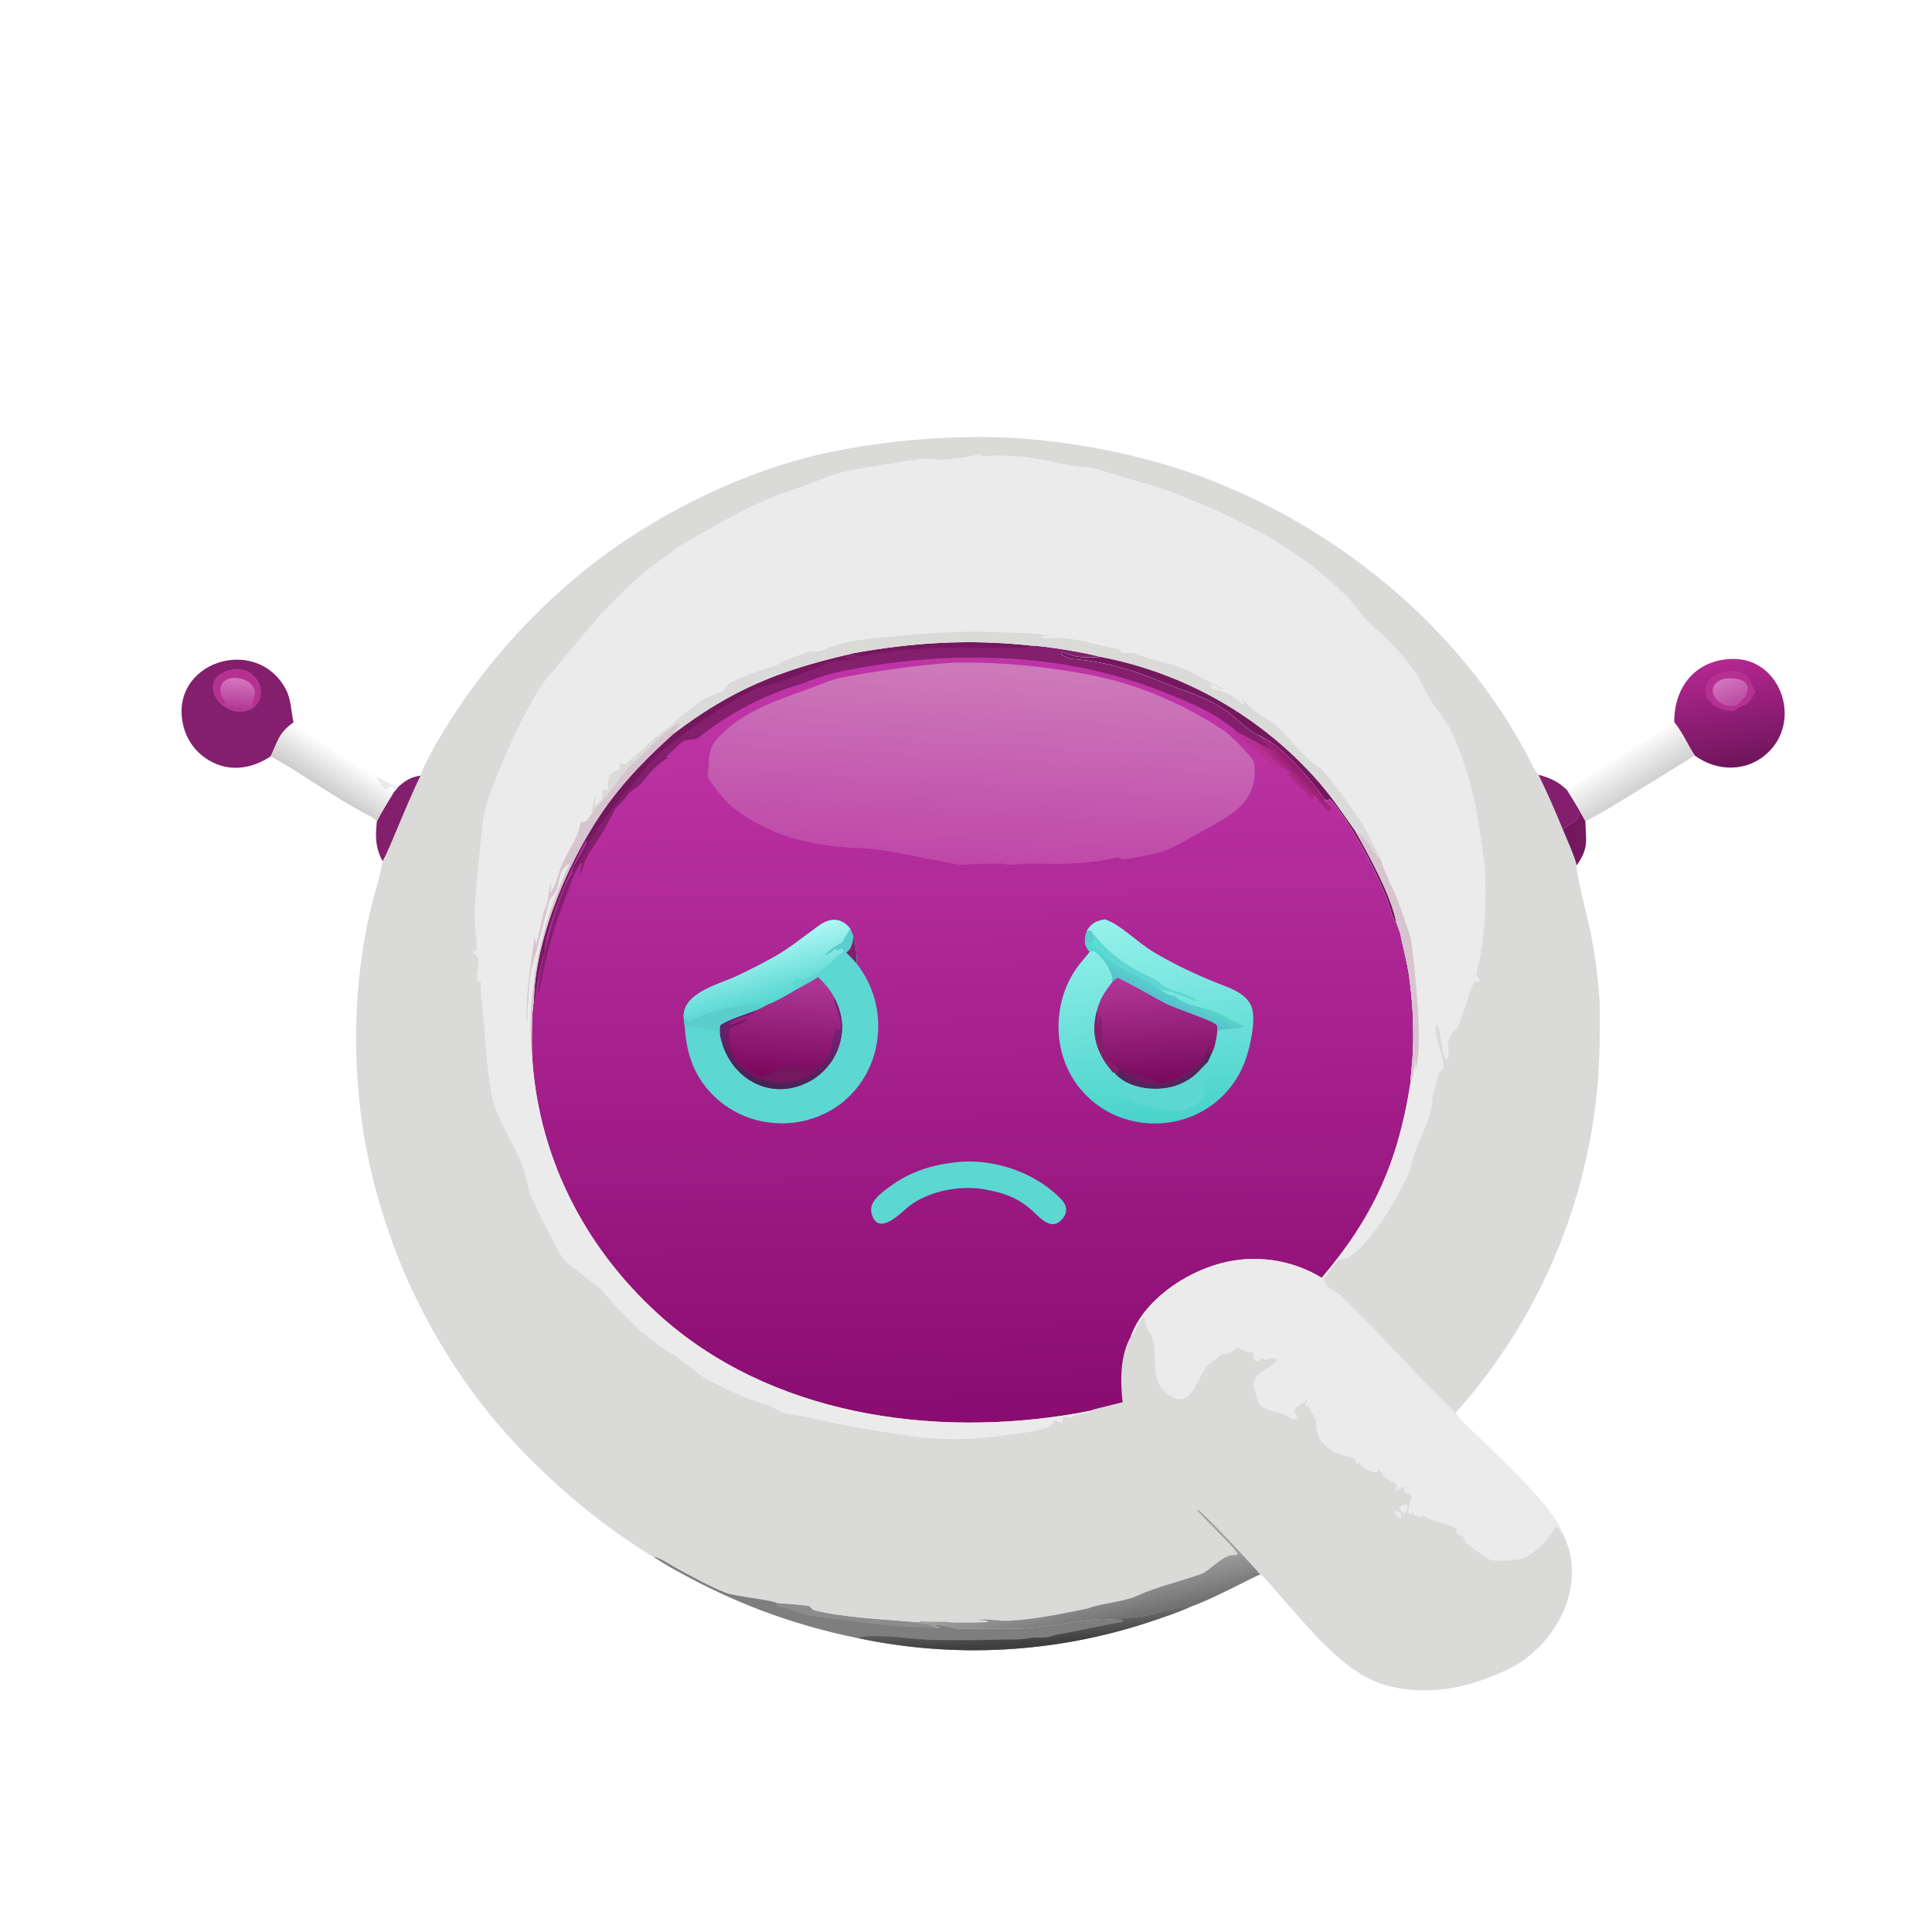
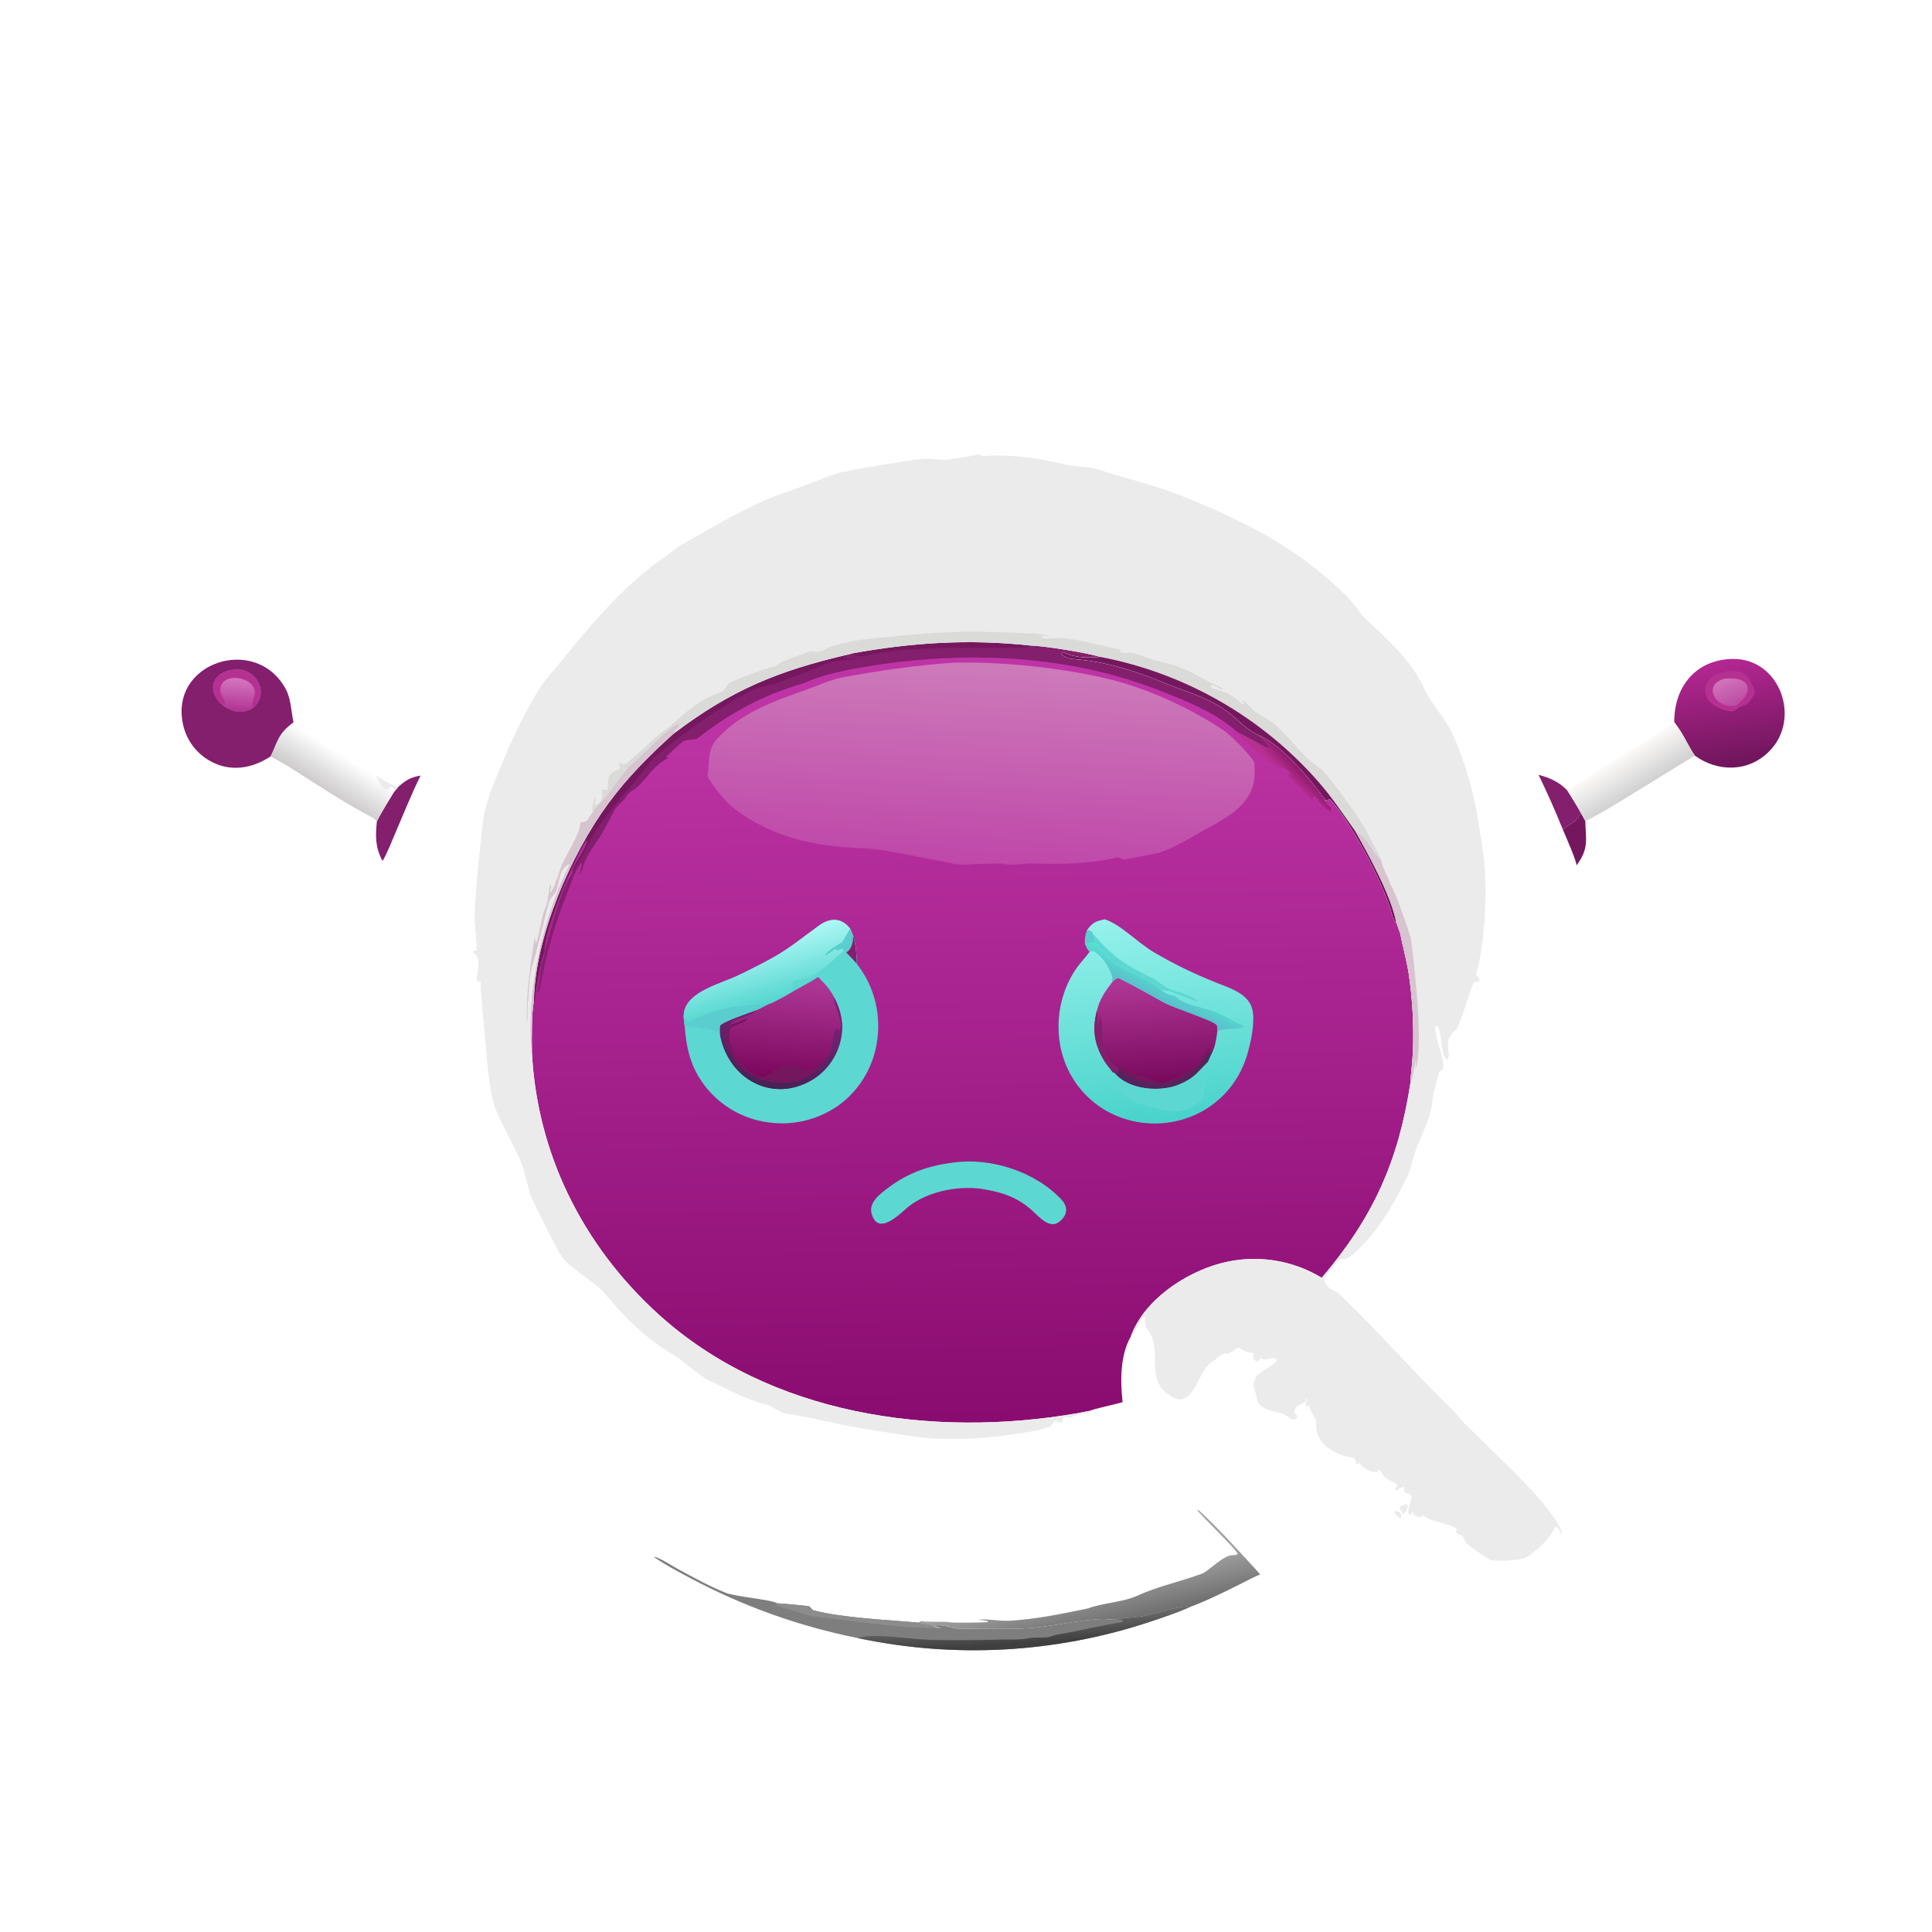
<svg xmlns="http://www.w3.org/2000/svg" width="1024" height="1024" viewBox="0 0 1024 1024">
-   <path fill="#DADAD9" d="M222.911 411.096C223.32 408.324 229.301 397.343 231 394.387C250.126 361.294 274.84 331.764 304.047 307.108C338.933 277.281 387.063 252.312 431.62 241.521C465.164 233.396 508.085 229.875 542.34 232.492C569.299 234.578 595.948 239.613 621.811 247.504C694.312 270.36 761.717 320.686 801.302 385.941C803.885 390.215 806.382 394.54 808.79 398.915C810.74 402.537 812.798 407.728 815.47 410.67C821.477 412.264 826.296 414.404 830.717 418.967C832.828 422.423 836.057 427.357 837.866 430.826L840.255 435.159C840.496 445.193 842.283 449.437 835.654 458.64C835.188 463.005 841.656 487.146 842.942 493.636C844.962 503.757 846.431 513.98 847.342 524.261C848.186 533.106 847.935 542.331 847.864 551.244C847.299 624.234 820.125 694.511 771.439 748.894C775.42 754.262 780.243 758.236 784.778 762.774C796.092 774.095 822.471 797.964 827.841 812.053C842.435 838.937 825.138 872.092 799.615 884.596C779.255 894.57 756.331 899.473 733.912 893.031C712.175 886.509 694.256 863.296 679.603 847.026C677.009 844.146 670.634 836.166 667.973 834.497C664.591 835.757 659.423 838.584 655.984 840.284C647.433 844.51 639.624 848.426 630.632 851.757C624.545 854.582 615.699 857.491 609.251 859.661C559.347 876.183 505.945 879.125 454.528 868.186C423.55 861.998 393.651 851.286 365.791 836.394C360.009 833.339 351.773 828.963 346.51 825.172C344.725 824.636 334.541 817.668 332.723 816.451C303.839 797.112 272.05 767.265 251.474 739.176C220.924 697.949 200.7 650 192.498 599.347C186.522 560.483 187.548 520.508 196.311 482.353C198.203 474.118 201.666 464.574 202.75 456.356C198.877 449.07 198.929 443.352 199.755 435.378C201.739 431.149 206.16 424.168 208.715 419.895L210.798 417.359C214.628 413.795 217.626 411.874 222.911 411.096Z" />
  <defs>
    <linearGradient id="gradient_0" gradientUnits="userSpaceOnUse" x1="517.943" y1="752.681" x2="512.912" y2="375.939">
      <stop offset="0" stop-color="#8A0C70" />
      <stop offset="1" stop-color="#BE34A6" />
    </linearGradient>
  </defs>
  <path fill="url(#gradient_0)" d="M451.719 346.312C483.314 340.524 513.625 338.661 545.701 342.104C552.845 342.201 576.309 345.987 583.146 348.185C576.175 348.834 569.512 348.677 563.148 345.561L562.339 346.392C563.391 347.983 566.903 349.125 568.671 349.262C585.921 350.598 600.832 355.206 616.737 361.799C626.931 366.024 638.058 368.95 647.583 375.166C655.46 379.935 658.267 385.31 667.013 389.687C678.559 394.13 694.678 413.045 702.205 423.709C702.248 423.837 702.292 423.965 702.335 424.094L703.718 424.268L704.075 423.775L704.983 423.708C716.025 435.643 732.311 466.555 737.177 482.482C737.681 484.133 738.353 487.744 739.635 488.716L739.961 488.673C740.733 490.71 741.429 492.565 742.113 494.637C743.498 501.518 745.512 508.873 746.595 515.687C748.717 529.702 749.467 543.89 748.834 558.05C748.553 563.703 747.803 568.982 747.484 574.405C741.067 615.764 727.772 645.291 700.547 677.251C684.595 667.579 665.406 664.78 647.356 669.491C628.223 674.448 606.255 689.109 599.329 708.392C593.615 718.545 593.763 731.975 595.005 743.166C591.377 744.3 580.011 746.616 577.656 747.77C575.543 748.081 573.347 748.633 571.217 749.005C494.581 762.396 407.77 750.221 348.612 696.25C308.64 659.781 284.477 611.072 281.906 557.286C281.855 549.551 281.641 537.61 282.988 530.324C283.551 496.546 302.576 452.927 322.211 426.119C332.452 412.135 344.202 400.371 357.063 388.821C387.574 365.705 412.375 355.51 449.61 346.873L451.719 346.312Z" />
  <path fill="#831F6D" d="M451.719 346.312C483.314 340.524 513.625 338.661 545.701 342.104C552.845 342.201 576.309 345.987 583.146 348.185C576.175 348.834 569.512 348.677 563.148 345.561L562.339 346.392C563.391 347.983 566.903 349.125 568.671 349.262C585.921 350.598 600.832 355.206 616.737 361.799C626.931 366.024 638.058 368.95 647.583 375.166C655.46 379.935 658.267 385.31 667.013 389.687C669.273 391.981 671.586 394.04 673.087 396.875C672.336 396.989 657.674 388.819 655.665 387.918C644.377 377.535 627.452 370.964 613.055 365.392C563.484 346.207 506.666 344.755 454.812 354.09C444.649 355.919 435.096 358.037 425.63 362.24C404.911 368.242 387.395 377.554 370.402 390.811C368.179 392.522 364.716 391.68 362.229 392.78C359.529 394.882 355.643 398.665 353.089 401.042C353.568 401.65 353.234 401.364 354.23 401.706L353.626 402.03C346.685 405.829 344.053 410.74 338.749 416.237C336.488 418.58 333.401 419.37 331.825 422.44C331.135 423.787 326.789 427.543 326.075 428.794C323.961 432.494 321.906 436.663 319.862 440.407C316.477 446.61 310.916 452.49 309.077 459.291C308.671 460.794 308.205 462.365 307.339 463.611C307.677 461.575 308.059 459.546 308.482 457.525L307.944 457.396C304.068 462.645 302.202 469.404 299.85 475.297C293.711 490.675 289.376 506.516 286.365 522.779C286.164 523.863 285.767 525.917 284.826 526.38L285.127 526.463L284.807 525.802L285.007 525.017C286.057 520.803 286.451 513.459 287.086 511.131C290.627 498.148 295.932 473.662 303.343 462.774C303.394 458.606 310.472 450.368 311.221 445.731L310.732 445.54C307.891 449.435 302.642 461.371 300.431 465.988C297.42 472.277 287.396 499.361 288.629 504.431C286.383 508.004 283.717 526.53 283.172 531.665L282.988 530.324C283.551 496.546 302.576 452.927 322.211 426.119C332.452 412.135 344.202 400.371 357.063 388.821C387.574 365.705 412.375 355.51 449.61 346.873L451.719 346.312Z" />
  <path fill="#75175E" d="M357.063 388.821C387.574 365.705 412.375 355.51 449.61 346.873L447.942 348.456L448.118 348.896C450.608 348.985 451.917 348.977 454.392 348.749L454.408 349.058C449.624 350.302 443.755 349.701 438.973 351.289C436.884 351.982 434.038 353.555 431.794 354.42C425.34 356.908 419.017 359.289 412.543 361.781C409.298 363.03 402.342 363.972 399.676 365.336C381.653 374.558 362.653 388.033 347.223 401.062C345.717 402.333 337.162 413.753 334.613 416.508C328.099 423.549 320.755 433.106 315.346 441.065C312.434 445.35 308.706 454.08 305.525 458.657C304.93 459.513 303.693 462.328 303.343 462.774C303.394 458.606 310.472 450.368 311.221 445.731L310.732 445.54C307.891 449.435 302.642 461.371 300.431 465.988C297.42 472.277 287.396 499.361 288.629 504.431C286.383 508.004 283.717 526.53 283.172 531.665L282.988 530.324C283.551 496.546 302.576 452.927 322.211 426.119C332.452 412.135 344.202 400.371 357.063 388.821Z" />
  <path fill="#75175E" d="M451.719 346.312C483.314 340.524 513.625 338.661 545.701 342.104C545.327 342.454 544.952 342.803 544.578 343.153C515.034 344.044 486.11 341.473 456.941 347.81C455.113 348.207 453.297 347.266 451.719 346.312Z" />
  <defs>
    <linearGradient id="gradient_1" gradientUnits="userSpaceOnUse" x1="681.619" y1="401.477" x2="676.786" y2="406.114">
      <stop offset="0" stop-color="#951C71" />
      <stop offset="1" stop-color="#B73090" />
    </linearGradient>
  </defs>
  <path fill="url(#gradient_1)" d="M655.665 387.918C657.674 388.819 672.336 396.989 673.087 396.875C671.586 394.04 669.273 391.981 667.013 389.687C678.559 394.13 694.678 413.045 702.205 423.709C702.248 423.837 702.292 423.965 702.335 424.094L701.824 424.199C702.012 425.058 704.432 427.098 705.269 427.9C705.64 429.288 705.629 428.603 705.241 430.032C700.54 428.278 698.355 422.636 696.598 421.982C694.828 423.307 697.169 422.708 695.295 424.196C692.606 422.351 692.163 419.846 689.331 417.72C687.12 416.058 683.834 412.805 682.293 410.481L682.776 410.233L682.257 410.468L684.154 409.723L683.537 410.467C684.202 410.698 683.838 410.65 684.636 410.54C680.192 405.007 678.003 407.872 673.965 404.679C669.189 400.901 658.817 392.722 655.665 387.918Z" />
  <defs>
    <linearGradient id="gradient_2" gradientUnits="userSpaceOnUse" x1="517.096" y1="458.418" x2="522.881" y2="353.407">
      <stop offset="0" stop-color="#BF47A9" />
      <stop offset="1" stop-color="#CD7ABA" />
    </linearGradient>
  </defs>
  <path fill="url(#gradient_2)" d="M504.868 351.241C530.389 350.527 562.839 353.91 587.788 359.954C608.403 364.948 631.515 375.642 649.06 387.465C651.84 389.339 662.991 400.287 664.694 403.956C667.644 425.836 651.501 432.508 635.198 441.638C628.285 445.511 621.441 449.847 613.722 452.127C612.256 452.501 596.092 455.679 595.647 455.536L592.245 454.454C579.139 457.711 561.328 458.305 547.742 457.643C543.642 457.444 537.242 458.722 533.47 458.125L530.74 457.701C524.314 457.887 517.855 457.759 511.375 458.255C506.513 458.627 501.194 456.741 496.333 455.931C483.347 453.768 469.377 450.027 456.224 449.525C430.755 448.622 406.756 443.35 386.705 426.446C384.554 424.633 374.672 413.035 375.045 410.788C376.224 403.685 374.725 397.606 379.808 391.945C392.85 377.42 410.195 371.757 427.954 365.348C433.968 363.165 439.835 360.478 446.111 359.104C465.163 355.564 485.61 352.597 504.868 351.241Z" />
  <path fill="#5DD7D1" d="M362.371 539.379C361.653 526.395 380.192 522.049 390.167 517.48C396.805 514.371 403.337 511.042 409.754 507.499C418.532 502.642 426.09 496.293 434.205 490.489C439.996 486.348 446.036 486.3 450.576 492.165L452.211 496.138C453.39 498.877 454.296 508.232 454.031 510.734C462.884 521.945 466.859 536.244 465.062 550.416C463.557 563.808 456.808 576.059 446.293 584.489C435.341 593.014 421.423 596.783 407.665 594.949C394.176 593.291 381.909 586.309 373.595 575.558C366.059 565.654 363.739 555.65 362.871 543.568L362.371 539.379Z" />
  <defs>
    <linearGradient id="gradient_3" gradientUnits="userSpaceOnUse" x1="413.729" y1="571.775" x2="417.405" y2="520.874">
      <stop offset="0" stop-color="#7A075C" />
      <stop offset="1" stop-color="#AD3695" />
    </linearGradient>
  </defs>
  <path fill="url(#gradient_3)" d="M433.644 517.86C437.477 521.755 439.458 523.641 442.072 528.522C446.387 536.878 447.691 544.894 444.818 554.03C442.192 562.375 436.361 569.337 428.606 573.385C407.6 584.331 385.368 570.68 381.555 547.829C381.407 545.813 381.321 545.411 381.685 543.464C384.097 541.053 396.859 536.858 401.053 535.296C403.261 534.289 404.943 533.431 407.07 532.26C409.575 531.694 418.033 526.826 420.438 525.375C424.832 522.963 429.426 520.54 433.644 517.86Z" />
  <defs>
    <linearGradient id="gradient_4" gradientUnits="userSpaceOnUse" x1="407.183" y1="575.256" x2="415.013" y2="539.112">
      <stop offset="0" stop-color="#462357" />
      <stop offset="1" stop-color="#762075" />
    </linearGradient>
  </defs>
  <path fill="url(#gradient_4)" d="M442.072 528.522C446.387 536.878 447.691 544.894 444.818 554.03C442.192 562.375 436.361 569.337 428.606 573.385C407.6 584.331 385.368 570.68 381.555 547.829C381.407 545.813 381.321 545.411 381.685 543.464C384.097 541.053 396.859 536.858 401.053 535.296C397.574 539.612 387.971 539.162 387.092 543.263C384.749 546.931 384.644 548.858 385.616 553.188C390.638 575.565 424.725 581.725 436.826 562.466C437.311 561.807 439.995 558.146 440.14 557.618C441.205 553.729 441.173 549.051 443.217 545.291L445.176 545.723C447.282 541.324 441.807 533 442.072 528.522Z" />
  <path fill="#75175E" d="M387.092 543.263C389.571 542.322 393.427 541.099 395.494 539.861L396.08 540.204C394.387 542.672 390.886 542.407 386.816 545.147L386.454 549.078C385.757 556.84 395.219 569.327 403.465 570.862C406.25 571.38 411.091 566.226 414.192 565.887C425.875 562.269 425.724 571.553 434.044 564.587C434.739 564.004 436.044 562.963 436.826 562.466C424.725 581.725 390.638 575.565 385.616 553.188C384.644 548.858 384.749 546.931 387.092 543.263Z" />
  <defs>
    <linearGradient id="gradient_5" gradientUnits="userSpaceOnUse" x1="410.237" y1="530.737" x2="401.309" y2="499.155">
      <stop offset="0" stop-color="#55D6D0" />
      <stop offset="1" stop-color="#AEF7F5" />
    </linearGradient>
  </defs>
  <path fill="url(#gradient_5)" d="M362.371 539.379C361.653 526.395 380.192 522.049 390.167 517.48C396.805 514.371 403.337 511.042 409.754 507.499C418.532 502.642 426.09 496.293 434.205 490.489C439.996 486.348 446.036 486.3 450.576 492.165L452.211 496.138C453.39 498.877 454.296 508.232 454.031 510.734C452.251 508.635 450.453 506.829 448.536 504.867L447.081 504.124L446.476 504.626C440.358 509.775 433.48 517.613 424.765 519.186C421.924 519.698 422.227 518.01 419.614 521.673L420.69 522.272L419.093 524.069C419.513 525.22 419.161 524.726 420.438 525.375C418.033 526.826 409.575 531.694 407.07 532.26C404.943 533.431 403.261 534.289 401.053 535.296C396.859 536.858 384.097 541.053 381.685 543.464C381.321 545.411 381.407 545.813 381.555 547.829C378.182 544.854 368.064 544.524 362.871 543.568L362.371 539.379Z" />
  <path fill="#5ACDCE" d="M362.371 539.379C363.155 540.133 363.949 540.874 364.755 541.603C374.107 536.925 384.232 533.987 394.635 532.933C398.475 532.534 403.145 532.408 407.07 532.26C404.943 533.431 403.261 534.289 401.053 535.296C396.859 536.858 384.097 541.053 381.685 543.464C381.321 545.411 381.407 545.813 381.555 547.829C378.182 544.854 368.064 544.524 362.871 543.568L362.371 539.379Z" />
  <path fill="#5ACDCE" d="M450.576 492.165L452.211 496.138C453.39 498.877 454.296 508.232 454.031 510.734C452.251 508.635 450.453 506.829 448.536 504.867L447.081 504.124L446.618 502.676C445.246 503.24 444.794 503.422 443.312 503.807C443.234 503.412 443.156 503.017 443.078 502.623C441.149 504.09 439.702 505.348 437.495 506.366L437.397 505.91C440.444 502.696 442.755 501.561 446.475 499.362C447.612 497.059 449.293 494.568 450.576 492.165Z" />
  <path fill="#831F6D" d="M452.211 496.138C453.39 498.877 454.296 508.232 454.031 510.734C452.251 508.635 450.453 506.829 448.536 504.867C450.843 503.27 451.23 501.747 451.979 499.131L452.211 496.138Z" />
  <defs>
    <linearGradient id="gradient_6" gradientUnits="userSpaceOnUse" x1="618.192" y1="593.922" x2="605.937" y2="485.898">
      <stop offset="0" stop-color="#49D3CB" />
      <stop offset="1" stop-color="#95F1EB" />
    </linearGradient>
  </defs>
  <path fill="url(#gradient_6)" d="M576.096 493.04C579.133 488.909 580.448 488.404 585.526 487.226C594.246 490.151 602.669 499.464 611.619 504.735C622.452 511.115 633.066 516.204 644.774 520.89C651.356 523.526 659.812 526.014 663.049 532.862C666.264 539.665 662.393 555.891 659.81 562.649C655.117 575.309 645.509 585.538 633.168 591.015C620.428 596.645 605.97 596.968 592.991 591.913C580.369 586.988 570.292 577.144 565.074 564.642C557.548 546.672 560.683 524.733 573.103 509.92C574.392 508.383 576.458 506.032 577.532 504.431C576.208 503.096 575.789 501.766 575.02 500.044L579.748 498.958C579.268 496.806 578.847 496.621 578.607 494.053C578.14 493.413 577.072 493.324 576.096 493.04Z" />
  <defs>
    <linearGradient id="gradient_7" gradientUnits="userSpaceOnUse" x1="614.719" y1="573.485" x2="611.131" y2="519.756">
      <stop offset="0" stop-color="#780A5D" />
      <stop offset="1" stop-color="#B03696" />
    </linearGradient>
  </defs>
  <path fill="url(#gradient_7)" d="M589.497 520.51C590.659 519.524 591.98 517.924 592.993 518.42C599.528 521.617 610.29 527.616 616.342 531.036C622.585 534.565 642.493 540.502 644.971 543.327C645.393 544.894 645.324 544.887 645.225 546.536C644.875 549.168 644.231 554.034 643.059 556.401C642.5 557.692 640.409 561.986 640.135 562.897C634.34 568.647 633.106 571.343 625.034 574.763C614.872 579.068 597.847 577.652 590.573 568.482L589.888 568.466C588.781 566.74 586.848 564.822 585.415 562.466C580.051 553.651 578.856 546.088 581.247 536.09C582.88 529.526 585.504 525.821 589.497 520.51Z" />
  <path fill="#54245F" d="M640.255 557.923L640.988 558.172C641.669 557.571 642.359 556.981 643.059 556.401C642.5 557.692 640.409 561.986 640.135 562.897C634.34 568.647 633.106 571.343 625.034 574.763C614.872 579.068 597.847 577.652 590.573 568.482L590.974 567.908C591.58 568.314 592.132 568.746 592.672 569.238L592.876 568.422L592.26 567.515L592.61 567.147L592.548 567.617L592.893 567.094L593.613 567.088C606.002 577.033 621.382 576.651 633.674 566.495C636.692 564.001 638.244 561.196 640.255 557.923Z" />
  <path fill="#831F6D" d="M581.247 536.09C582.441 538.034 581.438 541.379 581.883 544.254C582.103 543.161 582.806 539.107 583.23 538.393C585.601 547.154 581.665 557.842 591.546 565.139L593.613 567.088L592.893 567.094L592.548 567.617L592.61 567.147L592.26 567.515L592.876 568.422L592.672 569.238C592.132 568.746 591.58 568.314 590.974 567.908L590.573 568.482L589.888 568.466C588.781 566.74 586.848 564.822 585.415 562.466C580.051 553.651 578.856 546.088 581.247 536.09Z" />
  <path fill="#75175E" d="M591.546 565.139C592.691 565.505 593.405 565.924 594.682 566.583C600.306 569.355 608.439 571.012 613.927 573.807C617.271 575.511 633.616 566.344 635.52 563.255C636.706 561.329 639.87 556.418 641.127 554.358C641.368 555.657 640.784 556.456 640.255 557.923C638.244 561.196 636.692 564.001 633.674 566.495C621.382 576.651 606.002 577.033 593.613 567.088L591.546 565.139Z" />
  <path fill="#5DD7D1" d="M590.573 568.482C597.847 577.652 614.872 579.068 625.034 574.763C633.106 571.343 634.34 568.647 640.135 562.897C639.135 567.039 633.789 569.756 634.617 572.052L635.581 571.928C636.703 571.789 637.36 571.77 638.508 571.772L639.164 572.502C638.867 575.926 638.084 578.957 637.706 582.506C632.872 586.386 627.295 590.169 620.34 588.868C609.755 586.888 598.491 585.412 591.292 576.285C590.271 574.99 591.437 573.012 591.502 571.654C591.508 571.516 590.105 569.118 589.888 568.466L590.573 568.482Z" />
  <defs>
    <linearGradient id="gradient_8" gradientUnits="userSpaceOnUse" x1="614.525" y1="528.814" x2="619.012" y2="519.692">
      <stop offset="0" stop-color="#5AC1CC" />
      <stop offset="1" stop-color="#53E0D0" />
    </linearGradient>
  </defs>
  <path fill="url(#gradient_8)" d="M579.748 498.958C582.283 501.791 588.983 509.818 591.834 511.437C600.155 516.161 607.643 518.405 615.352 524.797C617.795 526.6 619.773 527.365 622.725 527.87C627.444 533.11 638.087 533.672 644.865 536.57C648.552 538.147 657.07 543.28 660.106 543.882C656.912 546.05 649.033 544.634 645.225 546.536C645.324 544.887 645.393 544.894 644.971 543.327C642.493 540.502 622.585 534.565 616.342 531.036C610.29 527.616 599.528 521.617 592.993 518.42C591.98 517.924 590.659 519.524 589.497 520.51C589.278 519.612 589.721 518.437 589.46 517.559C588.062 512.865 584.839 507.918 580.95 504.934C579.485 503.811 579.089 504.12 577.532 504.431C576.208 503.096 575.789 501.766 575.02 500.044L579.748 498.958Z" />
  <path fill="#5DD7D1" d="M578.607 494.053C589.66 507.22 596.321 511.367 611.434 518.759C613.61 519.823 617.185 523.069 619.18 523.941C621.708 525.046 633.6 528.184 634.57 530.614L634.839 530.367L634.954 530.756L634.431 530.202L634.616 530.716L635.047 530.7L634.328 530.157L633.703 530.485C629.166 528.932 624.9 527.234 620.437 525.515C619.508 525.157 616.85 525.124 615.352 524.797C607.643 518.405 600.155 516.161 591.834 511.437C588.983 509.818 582.283 501.791 579.748 498.958C579.268 496.806 578.847 496.621 578.607 494.053Z" />
  <path fill="#5DD7D1" d="M505.225 616.196C525.255 613.287 548.949 621.154 562.687 635.907C566.48 639.98 565.535 644.492 561.283 647.689C555.639 651.933 549.511 643.354 545.575 640.308C538.762 634.665 531.629 632.15 522.957 630.604C509.953 627.861 492.143 631.006 481.427 639.621C477.682 642.633 465.235 655.94 461.915 643.039C460.408 637.181 466.657 632.618 470.917 629.426C481.378 621.589 492.266 617.779 505.225 616.196Z" />
  <path fill="#5ACDCE" d="M575.02 500.044C574.903 496.929 575.065 495.957 576.096 493.04C577.072 493.324 578.14 493.413 578.607 494.053C578.847 496.621 579.268 496.806 579.748 498.958L575.02 500.044Z" />
  <path fill="#ECEBEB" d="M577.656 747.77L578.342 748.267C575.031 749.251 570.486 749.604 567.294 751.431C566.832 751.695 565.538 750.247 563.489 751.201C563.317 752.457 563.44 753.48 562.732 754.165C561.461 753.786 560.638 753.52 559.381 753.034L558.626 753.271C557.994 754.517 557.601 755.692 556.183 756.239C548.933 758.927 541.712 759.394 534.277 760.556C518.183 763.073 499.432 763.56 483.298 761.214C472.543 759.65 459.372 757.581 448.734 755.602C437.971 753.6 427.341 750.559 416.318 749.267C413.952 748.84 408.731 745.033 406.418 744.497C395.739 742.02 386.218 736.558 376.3 731.909C369.916 728.916 362.947 721.841 356.898 718.05C341.114 708.701 331.452 698.403 319.649 684.648C315.132 679.384 302.876 672.656 298.159 666.699C295.361 662.9 284.294 640.386 281.725 634.759C279.94 630.852 278.504 620.969 275.227 613.808C271.621 605.93 263.296 591.243 261.591 584.567C258.26 571.519 257.612 553.917 256.213 540.247C256.05 538.664 254.734 524.671 254.735 523.493C254.741 522.427 254.764 521.361 254.802 520.295L252.964 519.859C251.659 516.857 256.366 508.146 250.838 505.046L250.707 504.249C251.767 503.655 251.383 503.79 252.687 503.696C252.564 498.698 252.023 493.751 251.661 488.753C251.368 484.702 251.816 480.452 252.014 476.404C252.407 468.374 253.341 460.397 254.152 452.404C255.003 444.449 255.481 436.368 257.276 428.555C259.227 420.667 262.747 412.976 265.774 405.417C271.527 391.222 278.274 377.329 286.301 364.272C288.125 361.305 291.477 357.67 293.744 354.912C311.837 332.916 329.781 310.326 353.66 294.253C355.96 292.705 358.556 290.159 360.919 288.845C379.331 278.61 398.009 266.939 418.067 260.327C427.011 257.379 435.306 253.727 444.186 250.714C452.735 248.876 461.442 247.276 470.096 245.994C476.564 245.035 483.345 243.609 489.839 243.143C493.734 242.863 498.661 244.124 502.645 243.544C508.199 242.734 513.805 242.043 519.253 240.659C519.283 240.651 520.337 241.676 520.479 241.818C533.902 240.515 550.706 242.702 563.727 246.024C568.946 247.355 577.234 247.272 581.786 248.775C594.611 253.009 610.384 256.653 622.809 261.474C654.676 273.839 686.518 289.265 711.082 313.537C716.189 317.238 720.231 324.716 724.484 328.696C735.994 339.467 748.002 349.921 754.695 364.64C758.622 373.275 766.036 380.731 769.668 388.585C776.015 402.62 780.523 417.415 783.083 432.604C784.169 439.456 785.782 449.282 786.585 456.098C788.484 472.206 786.919 500.879 782.436 516.224C783.043 517.791 783.198 517.838 784.261 519.082L784.058 520.075C782.852 520.599 782.818 520.468 781.477 520.308C778.883 524.275 774.112 543.762 771.445 546.006C763.893 552.362 770.043 558.536 766.96 561.714C763.1 558.813 764.534 546.298 761.682 543.644L760.872 543.984C759.887 549.668 767.065 563.279 764.483 567.349L762.854 567.966C762.66 568.712 759.419 581.191 759.437 580.771C758.991 591.338 754.637 598.706 750.879 608.385C749.056 613.042 748.039 618.79 745.958 623.465C738.669 638.497 728.37 656.394 714.87 666.602C714.145 667.15 710.808 667.518 709.888 667.622C706.522 670.623 705.185 673.993 701.676 677.271C702.562 683.541 707.461 683.441 711.105 686.973C731.608 706.842 751.053 729.107 771.439 748.894C775.42 754.262 780.243 758.236 784.778 762.774C796.092 774.095 822.471 797.964 827.841 812.053L827.472 812.988C826.705 811.366 826.41 810.261 824.92 809.301L824.039 809.67C821.741 815.183 813.763 823.051 808.26 825.683C804.969 827.257 791.26 827.907 789.075 826.44C786.607 824.782 779.294 819.854 777.044 817.909C774.644 811.248 774.449 815.358 771.702 812.077L772.197 810.606C770.862 808.416 760.65 806.583 757.849 805.254C756.25 804.495 755.601 803.94 754.176 803.144L752.716 804.154C751.051 803.672 750.781 803.649 749.221 802.794C749.015 802.091 748.819 801.392 748.636 800.682L748.028 802.541L747.361 802.73L746.392 801.819C746.234 799.393 747.82 796.342 748.199 793.283C745.154 789.087 747.499 793.524 744.058 790.471C744.386 789.097 744.397 789.605 744.207 788.252C742.155 788.25 741.951 788.866 739.853 790.142L739.301 789.81C739.842 788.751 740.216 787.977 740.674 786.882C738.121 785.482 735.857 784.254 733.414 782.658L732.991 781.745C732.199 780.068 732.008 779.626 730.459 779.078L730.057 780.356C726.784 780.579 721.491 778.063 720.198 774.765C720.049 775.806 720.24 775.32 719.59 776.21C717.946 775.544 719.255 774.257 717.662 772.677C705.835 771.194 696.09 763.836 697.749 753.181C697.836 752.618 694.238 748.299 693.727 744.819C693.058 745.347 693.456 745.107 692.496 745.471L691.814 744.743L692.764 741.757L691.837 741.24L692.264 742.493L691.787 743.196C688.915 744.258 686.413 745.308 685.925 748.676L687.438 750.088L687.469 751.23C685.261 754.501 682.232 749.934 680.06 749.347C675.497 748.116 667.019 747.134 666.16 741.293C665.736 738.414 664.516 735.99 664.301 733.259C665.098 731.935 664.924 732.509 665.175 731.245C666.018 726.996 674.573 724.689 676.848 720.96L676.626 720.155C674.586 719.394 673.095 720.163 670.578 720.622C669.533 720.273 669.176 720.146 668.096 719.91L666.797 721.733C663.885 720.955 663.919 719.632 664.628 717.382C663.031 716.17 660.955 717.802 656.691 714.212C654.263 714.773 652.685 717.564 649.52 717.533C646.389 717.489 645.315 720.107 643.245 721.214C633.623 726.355 633.136 750.412 618.119 738.236C607.477 729.607 616.146 715.106 608.575 705.292C606.591 702.72 607.039 701.122 606.688 697.868C603.174 700.044 601.981 707.12 599.329 708.392C606.255 689.109 628.223 674.448 647.356 669.491C665.406 664.78 684.595 667.579 700.547 677.251C727.772 645.291 741.067 615.764 747.484 574.405C747.803 568.982 748.553 563.703 748.834 558.05C749.467 543.89 748.717 529.702 746.595 515.687C745.512 508.873 743.498 501.518 742.113 494.637C741.429 492.565 740.733 490.71 739.961 488.673L739.635 488.716C738.353 487.744 737.681 484.133 737.177 482.482C732.311 466.555 716.025 435.643 704.983 423.708L704.075 423.775L703.718 424.268L702.335 424.094C702.292 423.965 702.248 423.837 702.205 423.709C694.678 413.045 678.559 394.13 667.013 389.687C658.267 385.31 655.46 379.935 647.583 375.166C638.058 368.95 626.931 366.024 616.737 361.799C600.832 355.206 585.921 350.598 568.671 349.262C566.903 349.125 563.391 347.983 562.339 346.392L563.148 345.561C569.512 348.677 576.175 348.834 583.146 348.185C576.309 345.987 552.845 342.201 545.701 342.104C513.625 338.661 483.314 340.524 451.719 346.312L449.61 346.873C412.375 355.51 387.574 365.705 357.063 388.821C344.202 400.371 332.452 412.135 322.211 426.119C302.576 452.927 283.551 496.546 282.988 530.324C281.641 537.61 281.855 549.551 281.906 557.286C284.477 611.072 308.64 659.781 348.612 696.25C407.77 750.221 494.581 762.396 571.217 749.005C573.347 748.633 575.543 748.081 577.656 747.77Z" />
  <path fill="#DADAD9" d="M328.418 406.42L328.308 404.237C330.312 404.909 330.09 405.184 331.831 404.788C336.359 400.756 341.131 396.848 345.359 392.671C348.66 389.411 353.389 386.576 356.609 383.644C364.48 376.476 372.476 369.696 382.805 366.593C383.724 366.317 385.924 361.943 387.272 361.562C394.779 358.363 402.275 355.299 410.2 353.275C411.455 352.954 414.206 350.563 415.873 350.241C420.437 348.273 425.128 346.896 429.657 345.063L430.51 345.302C434.183 346.319 437.56 343.707 441.413 342.455C447.433 340.564 453.632 339.298 459.912 338.679C478.996 336.645 500.486 334.544 519.71 334.852C529.356 335.034 538.998 335.361 548.635 335.833C551.539 335.965 554.185 336.808 556.946 336.764C554.614 337.364 552.618 336.655 551.852 337.538C553.85 338.936 555.004 338.425 557.267 338.259C568.665 337.422 582.101 342.135 593.779 344.243L594.127 344.605L593.241 345.359C597.025 347.016 597.945 345.355 601.179 346.269C605.828 347.582 611.435 350.018 616.068 350.974C625.538 352.927 632.492 356.757 640.865 361.417C643.031 362.622 646.451 363.608 648.269 365.323C645.421 365.372 645.456 363.317 641.759 363.083C641.933 363.936 642.186 364.79 643.12 365.039C650.078 366.894 653.077 368.1 658.293 373.295L659.341 372.882C658.892 372.186 658.604 371.78 658.12 371.124C660.274 371.613 662.597 375.098 664.852 376.828C667.17 378.607 674.142 382.381 675.696 383.891C681.292 389.333 686.991 395.601 692.307 401.347C695.404 404.695 699.099 406.122 701.39 408.73C708.443 416.759 715.84 427.472 721.828 436.277C722.995 437.993 731.679 454.57 732.041 455.886L731.857 455.724C726.505 451.077 726.101 445.096 718.226 440.402C724.927 452.016 737.629 475.257 739.961 488.673L739.635 488.716C738.353 487.744 737.681 484.133 737.177 482.482C732.311 466.555 716.025 435.643 704.983 423.708L704.075 423.775L703.718 424.268L702.335 424.094C702.292 423.965 702.248 423.837 702.205 423.709C694.678 413.045 678.559 394.13 667.013 389.687C658.267 385.31 655.46 379.935 647.583 375.166C638.058 368.95 626.931 366.024 616.737 361.799C600.832 355.206 585.921 350.598 568.671 349.262C566.903 349.125 563.391 347.983 562.339 346.392L563.148 345.561C569.512 348.677 576.175 348.834 583.146 348.185C576.309 345.987 552.845 342.201 545.701 342.104C513.625 338.661 483.314 340.524 451.719 346.312L449.61 346.873C412.375 355.51 387.574 365.705 357.063 388.821C357.973 385.56 358.628 387.207 360.066 384.402L359.867 383.814C355.511 383.48 337.855 403.498 332.897 406.695C332.254 407.087 330.185 408.501 329.588 408.437L328.418 406.42Z" />
  <path fill="#75175E" d="M667.013 389.687C658.267 385.31 655.46 379.935 647.583 375.166C638.058 368.95 626.931 366.024 616.737 361.799C600.832 355.206 585.921 350.598 568.671 349.262C566.903 349.125 563.391 347.983 562.339 346.392L563.148 345.561C569.512 348.677 576.175 348.834 583.146 348.185C627.968 356.73 668.652 380.002 698.738 414.308C706.36 423.04 711.552 431.113 718.226 440.402C724.927 452.016 737.629 475.257 739.961 488.673L739.635 488.716C738.353 487.744 737.681 484.133 737.177 482.482C732.311 466.555 716.025 435.643 704.983 423.708L704.075 423.775L703.718 424.268L702.335 424.094C702.292 423.965 702.248 423.837 702.205 423.709C694.678 413.045 678.559 394.13 667.013 389.687Z" />
  <path fill="#D6C4CF" d="M332.897 406.695C337.855 403.498 355.511 383.48 359.867 383.814L360.066 384.402C358.628 387.207 357.973 385.56 357.063 388.821C344.202 400.371 332.452 412.135 322.211 426.119C302.576 452.927 283.551 496.546 282.988 530.324C281.641 537.61 281.855 549.551 281.906 557.286C281.236 554.981 281.198 547.423 281.195 544.688C281.162 515.736 289.017 484.193 301.757 458.312L301.612 457.901C296.523 461.179 296.968 464.598 295.398 470.429C294.921 473.727 291.662 475.24 290.803 478.564C287.959 489.564 285.504 500.519 282.239 511.418C280.346 517.739 280.415 526.145 279.686 532.761C279.361 535.714 279.837 539.398 279.323 542.27C278.585 528.222 281.205 510.71 283.412 496.566C283.708 497.798 283.798 498.904 283.952 500.16C285.888 496.529 286.993 485.239 289.25 480.638C290.76 477.56 290.646 471.945 291.82 468.34C292.449 469.232 291.634 471.214 291.574 473.208C293.498 471.559 295.788 464.057 296.687 461.316C299.509 452.705 306.68 444.585 307.749 435.768C312.196 435.711 311.148 434.003 314.061 430.652C314.999 429.633 314.765 428.98 314.894 428.858C321.845 422.255 326.841 414.233 332.897 406.695Z" />
  <path fill="#D6C4CF" d="M718.226 440.402C726.101 445.096 726.505 451.077 731.857 455.724L732.041 455.886C732.867 460.402 735.744 464.74 737.126 469.075C738.599 470.012 747.557 495.451 747.926 498.29C749.636 511.464 754.664 554.965 750.235 566.702L750.426 561.074C749.822 564.069 748.776 572.567 747.484 574.405C747.803 568.982 748.553 563.703 748.834 558.05C749.467 543.89 748.717 529.702 746.595 515.687C745.512 508.873 743.498 501.518 742.113 494.637C741.429 492.565 740.733 490.71 739.961 488.673C737.629 475.257 724.927 452.016 718.226 440.402Z" />
  <path fill="#DADAD9" d="M328.418 406.42L329.588 408.437C330.185 408.501 332.254 407.087 332.897 406.695C326.841 414.233 321.845 422.255 314.894 428.858C314.765 428.98 314.999 429.633 314.061 430.652C313.613 428.991 314.531 423.596 315.683 422.336C316.008 423.026 315.333 425.255 315.125 426.262L315.638 426.768C321.201 423.821 317.901 420.364 319.66 418.34C321.234 418.688 320.886 418.837 322.299 418.543L321.979 417.227L322.317 416.419C321.802 411.844 323.356 409.012 328.181 407.936L328.418 406.42Z" />
  <path fill="#7F7E7F" d="M346.51 825.172C348.773 825.008 356.719 830.23 359.282 831.605C367.599 836.063 375.926 840.734 384.706 844.243C389.498 846.208 409.512 847.94 411.933 849.771C412.343 849.665 428.067 851.095 428.89 851.364C429.431 851.923 430.094 852.609 430.879 853.421C446.096 857.553 471.924 858.655 486.665 860.006C491.369 861.012 492.297 860.254 495.706 862.755L498.722 862.736C497.277 862.344 496.599 862.355 495.487 861.483C500.69 860.896 504.424 863.158 507.53 863.188C519.372 863.151 531.606 863.67 543.401 863.061C556.939 862.362 570.382 858.692 583.947 858.095C586.335 857.99 588.348 858.463 590.79 858.442C592.944 857.833 602.831 857.136 606.03 856.626C610.955 855.84 627.356 850.188 630.632 851.757C624.545 854.582 615.699 857.491 609.251 859.661C559.347 876.183 505.945 879.125 454.528 868.186C423.55 861.998 393.651 851.286 365.791 836.394C360.009 833.339 351.773 828.963 346.51 825.172Z" />
  <defs>
    <linearGradient id="gradient_9" gradientUnits="userSpaceOnUse" x1="595.191" y1="867.671" x2="594.313" y2="853.892">
      <stop offset="0" stop-color="#3F3F40" />
      <stop offset="1" stop-color="#6D6C6B" />
    </linearGradient>
  </defs>
  <path fill="url(#gradient_9)" d="M590.79 858.442C592.944 857.833 602.831 857.136 606.03 856.626C610.955 855.84 627.356 850.188 630.632 851.757C624.545 854.582 615.699 857.491 609.251 859.661C559.347 876.183 505.945 879.125 454.528 868.186C463.397 865.386 483.573 868.983 493.336 869.18C505.55 869.426 518.048 869.362 530.264 869.006C534.198 868.891 540.753 869.215 544.334 868.458C548.67 867.542 551.136 868.228 555.438 867.749C556.821 867.594 558.697 866.594 560.861 866.247C572.217 864.425 583.48 861.461 594.843 859.736C595.019 859.506 595.195 859.275 595.372 859.045C593.971 858.113 592.549 858.4 590.79 858.442Z" />
  <path fill="#8D8C8C" d="M411.933 849.771C412.343 849.665 428.067 851.095 428.89 851.364C429.431 851.923 430.094 852.609 430.879 853.421C446.096 857.553 471.924 858.655 486.665 860.006C491.369 861.012 492.297 860.254 495.706 862.755C474.822 863.012 451.027 858.839 430.148 856.581C428.945 856.451 412.122 851.283 411.366 850.768L411.933 849.771Z" />
  <defs>
    <linearGradient id="gradient_10" gradientUnits="userSpaceOnUse" x1="579.958" y1="862.811" x2="574.461" y2="839.373">
      <stop offset="0" stop-color="#706F70" />
      <stop offset="1" stop-color="#A2A2A1" />
    </linearGradient>
  </defs>
  <path fill="url(#gradient_10)" d="M486.665 860.006C487.234 859.608 487.617 859.509 488.269 859.235C491.182 859.751 499.467 859.441 503.543 859.704L502.482 859.822C506.165 860.236 519.723 860.009 523.629 859.75L523.327 859.152C521.482 858.823 520.21 858.671 518.342 858.5C523.853 857.883 529.153 859.301 534.799 859.022C548.904 858.324 562.724 855.333 576.577 852.51C583.849 849.687 595.493 849.099 602.286 845.969C613.673 840.723 625.286 838.388 636.903 834.145C640.835 832.71 648.077 824.324 653.331 824.248C654.912 824.226 654.604 824.281 656.119 823.64C653.843 819.611 637.805 804.74 633.754 799.463L633.812 799.415L634.681 800.551L635.278 800.405C644.79 808.93 659.258 824.803 667.973 834.497C664.591 835.757 659.423 838.584 655.984 840.284C647.433 844.51 639.624 848.426 630.632 851.757C627.356 850.188 610.955 855.84 606.03 856.626C602.831 857.136 592.944 857.833 590.79 858.442C588.348 858.463 586.335 857.99 583.947 858.095C570.382 858.692 556.939 862.362 543.401 863.061C531.606 863.67 519.372 863.151 507.53 863.188C504.424 863.158 500.69 860.896 495.487 861.483C496.599 862.355 497.277 862.344 498.722 862.736L495.706 862.755C492.297 860.254 491.369 861.012 486.665 860.006Z" />
  <path fill="#831F6D" d="M210.798 417.359C214.628 413.795 217.626 411.874 222.911 411.096C218.193 420.601 214.318 430.429 210.112 440.148C208.318 444.296 205.084 452.612 202.75 456.356C198.877 449.07 198.929 443.352 199.755 435.378C201.739 431.149 206.16 424.168 208.715 419.895L210.798 417.359Z" />
  <path fill="#831F6D" d="M815.47 410.67C821.477 412.264 826.296 414.404 830.717 418.967C832.828 422.423 836.057 427.357 837.866 430.826C834.331 437.341 833.099 435.261 828.383 439.789C824.417 429.937 820.11 420.225 815.47 410.67Z" />
  <path fill="#75175E" d="M837.866 430.826L840.255 435.159C840.496 445.193 842.283 449.437 835.654 458.64C835.147 455.254 830.035 443.684 828.383 439.789C833.099 435.261 834.331 437.341 837.866 430.826Z" />
  <path fill="#ECEBEB" d="M745.205 797.308C745.834 797.452 745.467 797.305 746.174 797.998C745.966 799.825 745.333 801.545 743.679 802.499C743.079 801.364 742.41 800.561 741.693 799.152C742.453 797.858 743.347 797.964 745.205 797.308Z" />
  <path fill="#ECEBEB" d="M739.479 800.795C740.843 801.077 740.91 801.137 742.183 801.737C742.994 803.496 742.732 802.974 742.369 805.247C741.297 803.929 740.261 803.459 739.071 802.228L739.479 800.795Z" />
  <defs>
    <linearGradient id="gradient_11" gradientUnits="userSpaceOnUse" x1="921.306" y1="405.534" x2="911.784" y2="350.383">
      <stop offset="0" stop-color="#6F155B" />
      <stop offset="1" stop-color="#B42792" />
    </linearGradient>
  </defs>
  <path fill="url(#gradient_11)" d="M887.387 382.755C887.268 363.9 898.88 349.572 918.334 349.252C943.336 348.84 954.921 380.897 937.785 398.14C926.675 409.472 910.281 409.215 898.293 400.483C894.461 394.959 892.935 390.061 887.387 382.755Z" />
  <path fill="#B53191" d="M916.589 355.696C925.668 355.23 927.327 359.188 930.313 366.756C925.566 376.536 924.963 371.719 919.136 376.849C913.846 377.501 905.012 373.586 903.917 367.626C903.515 365.317 904.053 362.943 905.409 361.032C908.255 356.972 912.177 356.431 916.589 355.696Z" />
  <defs>
    <linearGradient id="gradient_12" gradientUnits="userSpaceOnUse" x1="920.073" y1="372.181" x2="915.2" y2="360.648">
      <stop offset="0" stop-color="#BE4EA4" />
      <stop offset="1" stop-color="#D071BB" />
    </linearGradient>
  </defs>
  <path fill="url(#gradient_12)" d="M914.025 359.72C915.105 359.613 916.191 359.564 917.277 359.574C928.877 359.656 928.823 367.558 920.21 373.865C909.498 376.464 901.921 362.861 914.025 359.72Z" />
  <path fill="#831F6D" d="M143.459 400.891C133.472 407.473 121.699 409.393 110.969 403.12C104.228 399.24 99.319 392.826 97.334 385.306C88.444 351.176 135.841 335.61 151.602 365.511C154.219 370.476 154.383 377.387 155.575 382.923C147.244 388.98 147.251 393.163 143.459 400.891Z" />
  <defs>
    <linearGradient id="gradient_13" gradientUnits="userSpaceOnUse" x1="125.506" y1="376.707" x2="126.805" y2="360.984">
      <stop offset="0" stop-color="#B03493" />
      <stop offset="1" stop-color="#D371BD" />
    </linearGradient>
  </defs>
  <path fill="url(#gradient_13)" d="M116.856 372.917C108.041 363.157 115.252 354.411 126.685 354.88C136.174 355.269 142.809 367.691 134.278 375.19C128.299 379.118 121.856 377.476 116.856 372.917Z" />
  <path fill="#B53191" d="M116.856 372.917C108.041 363.157 115.252 354.411 126.685 354.88C136.174 355.269 142.809 367.691 134.278 375.19C132.219 371.73 136.582 369.127 134.455 364.53C131.468 358.076 117.207 356.68 116.793 365.497C116.658 368.374 118.774 370.341 119.575 373.079L118.965 373.558L116.856 372.917Z" />
  <defs>
    <linearGradient id="gradient_14" gradientUnits="userSpaceOnUse" x1="869.303" y1="417.13" x2="859.355" y2="401.223">
      <stop offset="0" stop-color="#D3D2D2" />
      <stop offset="1" stop-color="#FBFAF9" />
    </linearGradient>
  </defs>
  <path fill="url(#gradient_14)" d="M887.387 382.755C892.935 390.061 894.461 394.959 898.293 400.483L865.098 420.896C857.206 425.702 848.515 431.212 840.255 435.159L837.866 430.826C836.057 427.357 832.828 422.423 830.717 418.967C834.193 416.227 839.837 413.264 843.641 410.633C857.243 401.229 874.211 392.322 887.387 382.755Z" />
  <defs>
    <linearGradient id="gradient_15" gradientUnits="userSpaceOnUse" x1="170.698" y1="417.034" x2="181.664" y2="399.951">
      <stop offset="0" stop-color="#CECCCC" />
      <stop offset="1" stop-color="white" />
    </linearGradient>
  </defs>
  <path fill="url(#gradient_15)" d="M143.459 400.891C147.251 393.163 147.244 388.98 155.575 382.923C158.505 386.602 193.994 408.637 199.408 411.246C202.573 413.131 207.473 415.997 210.798 417.359L208.715 419.895C206.16 424.168 201.739 431.149 199.755 435.378C199.242 434.759 198.312 433.792 197.596 433.416C182.74 425.606 168.78 416.39 154.664 407.355C151.148 405.105 147.114 403.002 143.459 400.891Z" />
  <path fill="#ECEBEB" d="M199.408 411.246C202.573 413.131 207.473 415.997 210.798 417.359L208.715 419.895C208.865 419.295 208.972 418.68 209.092 418.071L208.154 417.011C203.993 417.004 208.447 418.284 204.188 418.42C201.998 417.036 200.537 413.615 199.408 411.246Z" />
</svg>
